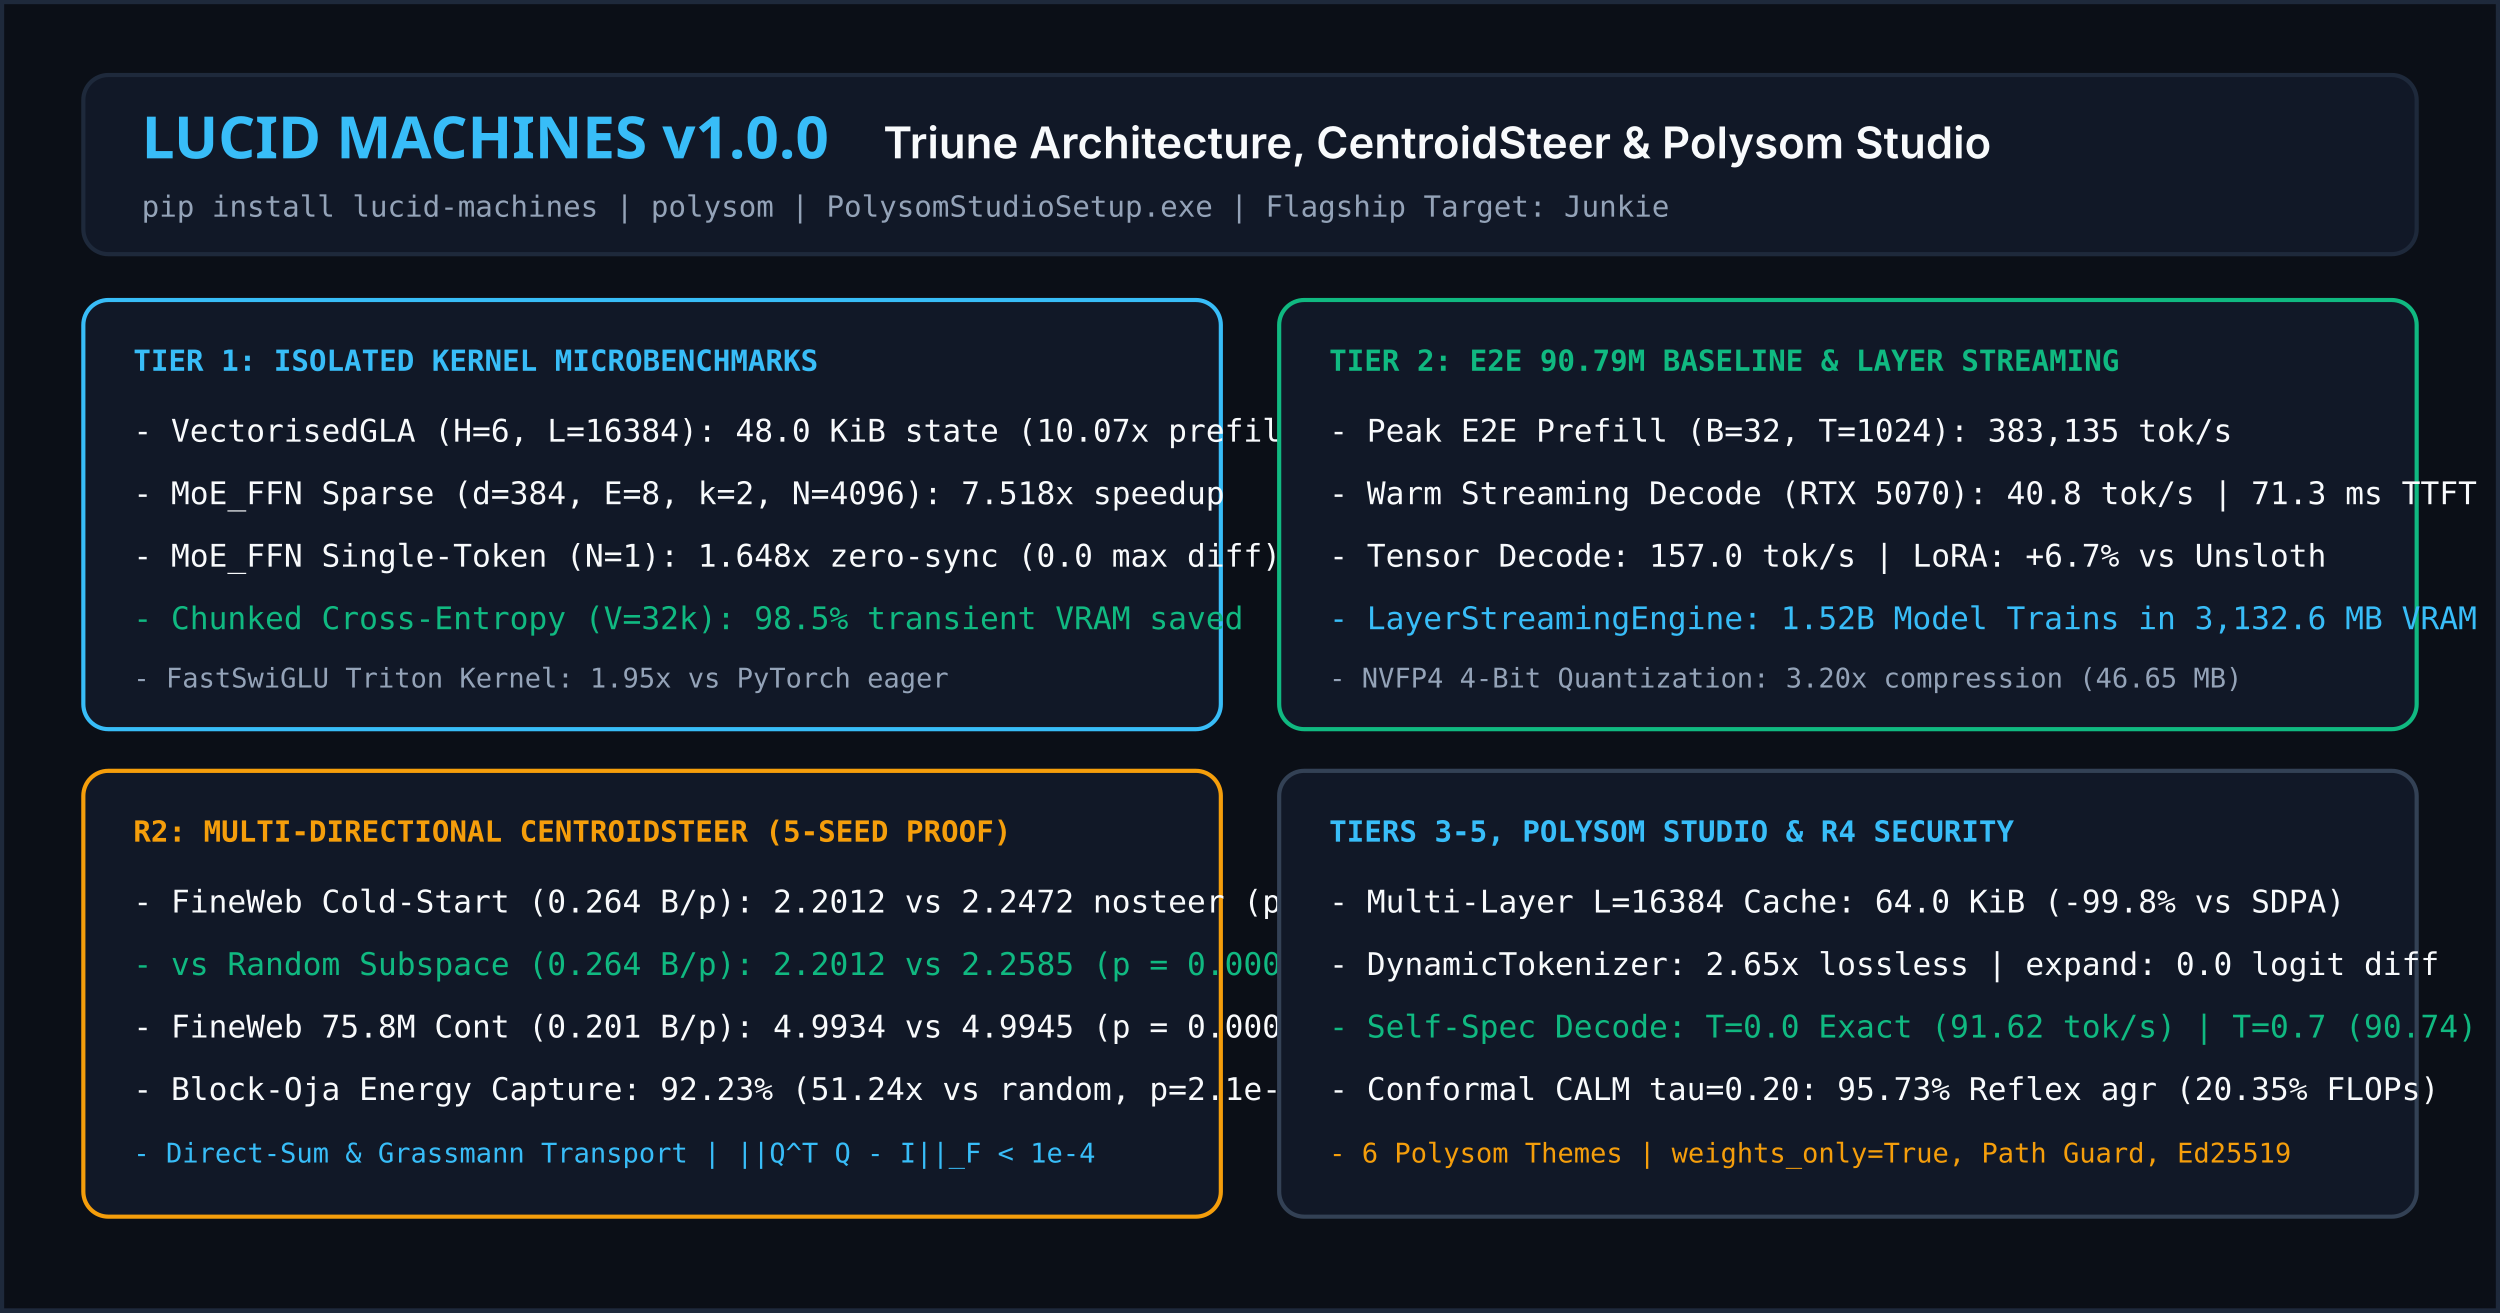
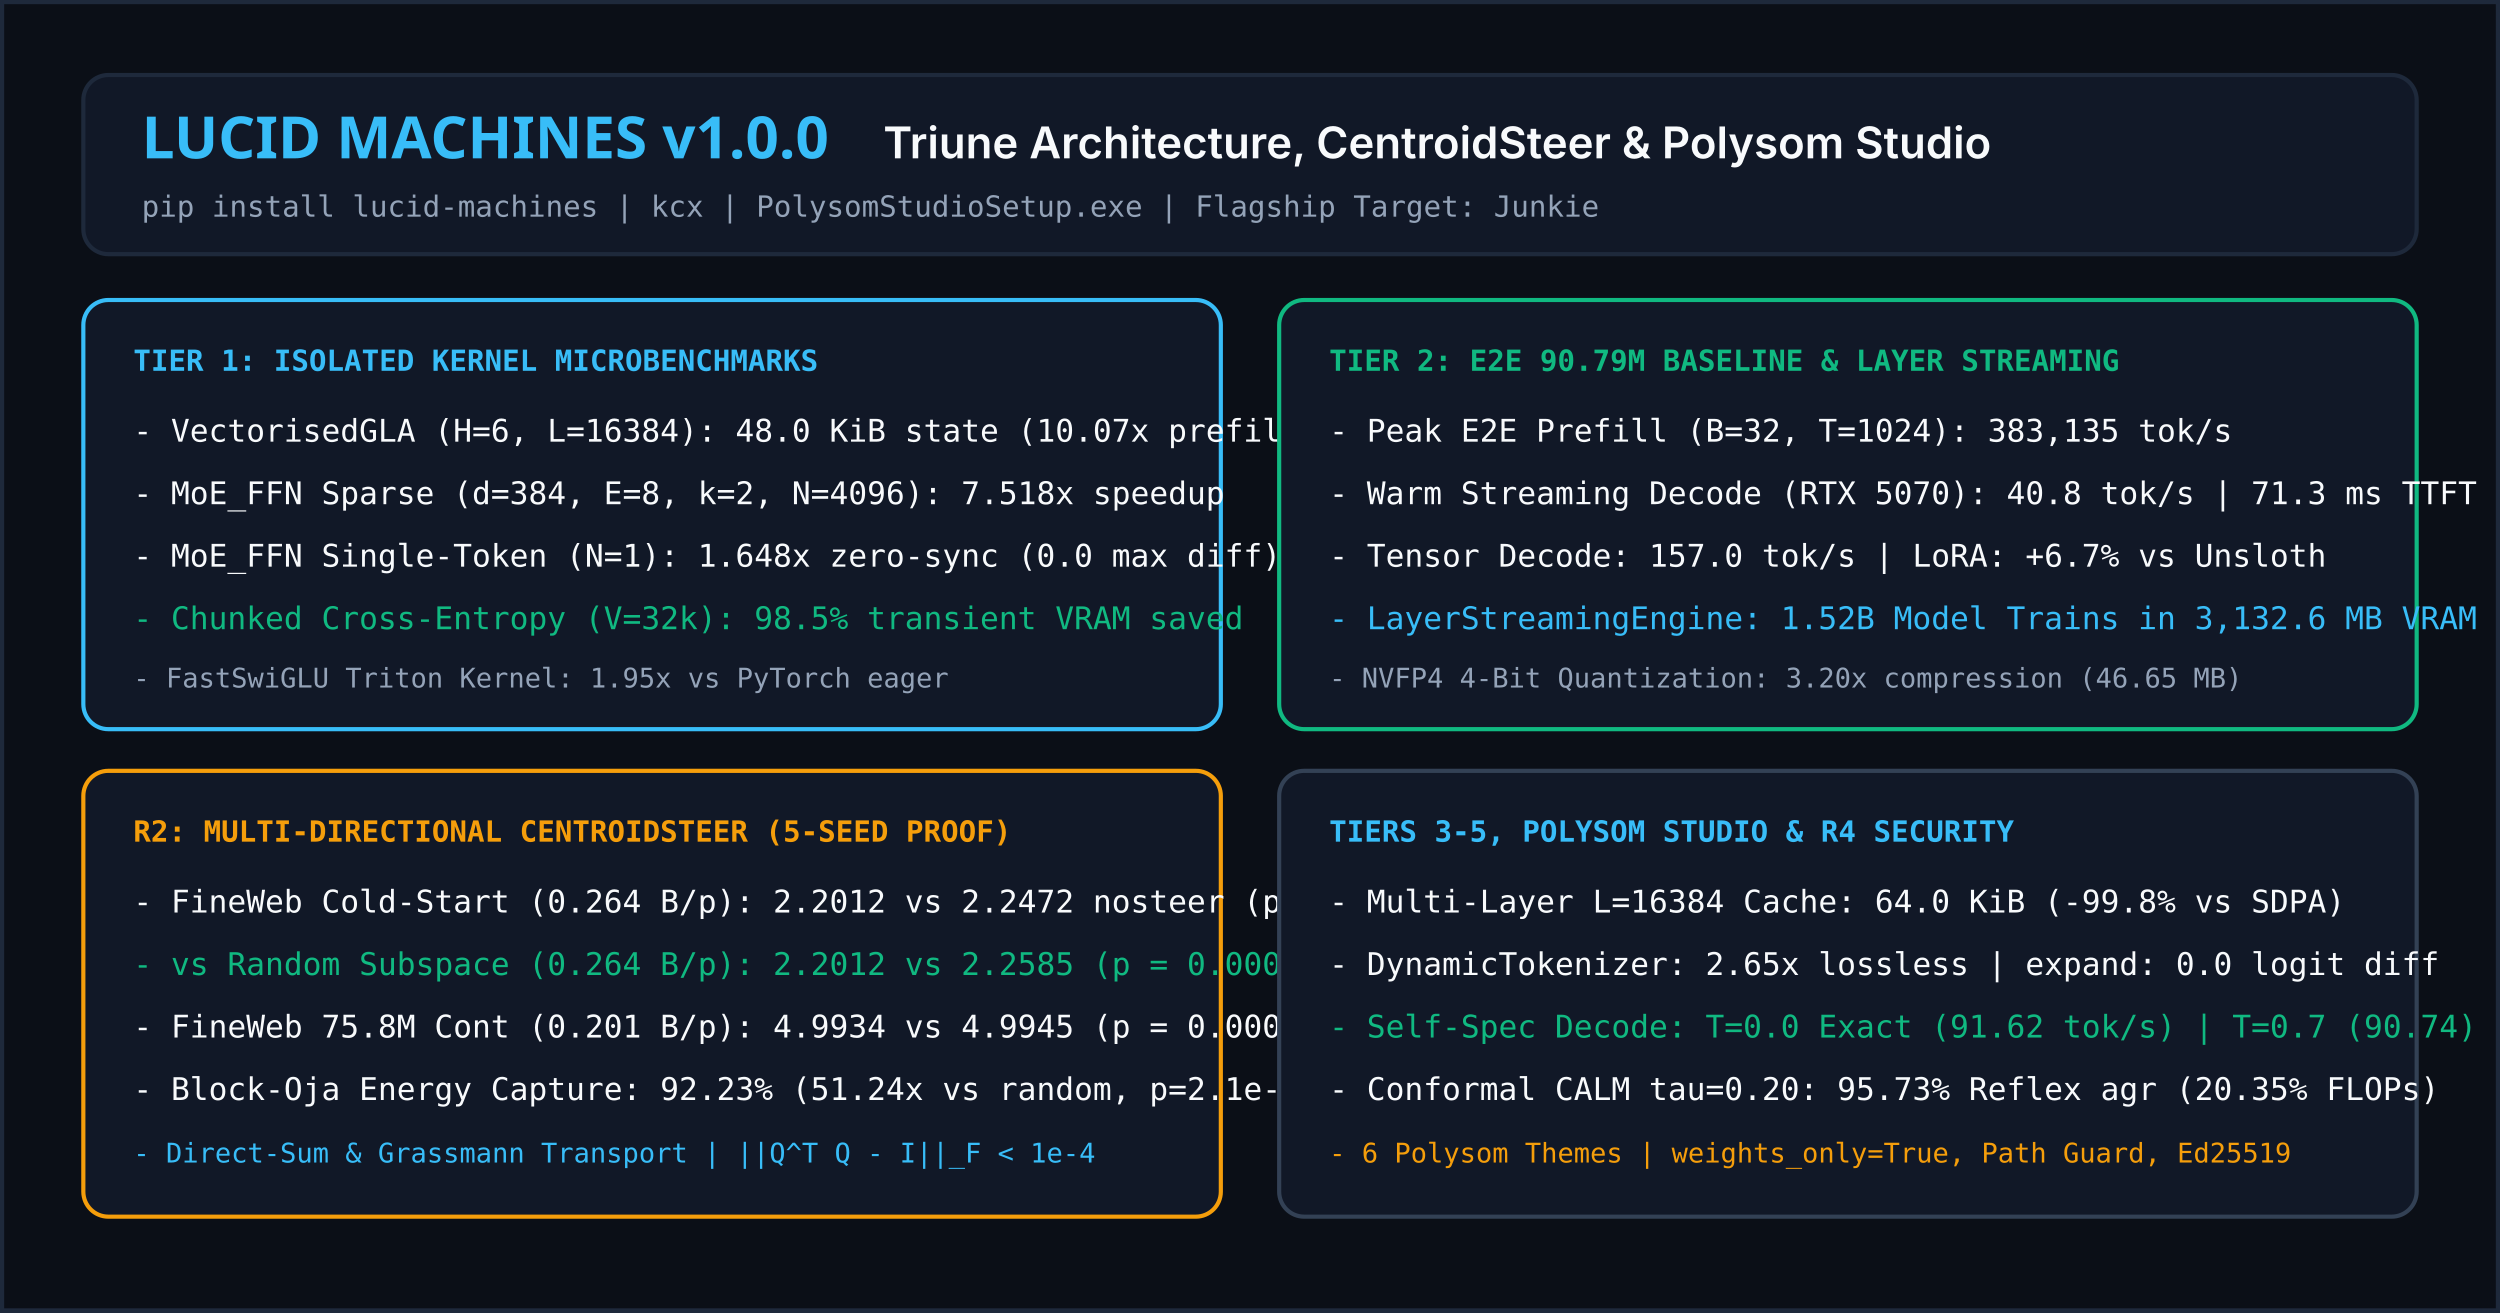
<svg xmlns="http://www.w3.org/2000/svg" viewBox="0 0 1200 630" width="1200" height="630" role="img" aria-label="Lucid Machines v1.0.0 Benchmark and Architecture Card">
  <rect x="0" y="0" width="1200" height="630" fill="#0B0F17" stroke="#1E293B" stroke-width="4" />
  <rect x="40" y="36" width="1120" height="86" rx="12" fill="#111827" stroke="#1E293B" stroke-width="2" />
  <text x="68" y="76" fill="#38BDF8" font-family="Outfit, Segoe UI, sans-serif" font-size="28" font-weight="800">LUCID MACHINES v1.0.0</text>
  <text x="424" y="76" fill="#F8FAFC" font-family="Inter, Segoe UI, sans-serif" font-size="21" font-weight="600">Triune Architecture, CentroidSteer &amp; Polysom Studio</text>
-   <text x="68" y="104" fill="#94A3B8" font-family="Fira Code, Consolas, monospace" font-size="14">pip install lucid-machines  |  polysom  |  PolysomStudioSetup.exe  |  Flagship Target: Junkie</text>
+   <text x="68" y="104" fill="#94A3B8" font-family="Fira Code, Consolas, monospace" font-size="14">pip install lucid-machines  |  kcx  |  PolysomStudioSetup.exe  |  Flagship Target: Junkie</text>
  <rect x="40" y="144" width="546" height="206" rx="12" fill="#111827" stroke="#38BDF8" stroke-width="2" />
  <text x="64" y="178" fill="#38BDF8" font-family="Fira Code, Consolas, monospace" font-size="14" font-weight="700">TIER 1: ISOLATED KERNEL MICROBENCHMARKS</text>
  <text x="64" y="212" fill="#F8FAFC" font-family="Fira Code, Consolas, monospace" font-size="15">- VectorisedGLA (H=6, L=16384): 48.0 KiB state (10.07x prefill)</text>
  <text x="64" y="242" fill="#F8FAFC" font-family="Fira Code, Consolas, monospace" font-size="15">- MoE_FFN Sparse (d=384, E=8, k=2, N=4096): 7.518x speedup</text>
  <text x="64" y="272" fill="#F8FAFC" font-family="Fira Code, Consolas, monospace" font-size="15">- MoE_FFN Single-Token (N=1): 1.648x zero-sync (0.0 max diff)</text>
  <text x="64" y="302" fill="#10B981" font-family="Fira Code, Consolas, monospace" font-size="15">- Chunked Cross-Entropy (V=32k): 98.5% transient VRAM saved</text>
  <text x="64" y="330" fill="#94A3B8" font-family="Fira Code, Consolas, monospace" font-size="13">- FastSwiGLU Triton Kernel: 1.95x vs PyTorch eager</text>
  <rect x="614" y="144" width="546" height="206" rx="12" fill="#111827" stroke="#10B981" stroke-width="2" />
  <text x="638" y="178" fill="#10B981" font-family="Fira Code, Consolas, monospace" font-size="14" font-weight="700">TIER 2: E2E 90.79M BASELINE &amp; LAYER STREAMING</text>
  <text x="638" y="212" fill="#F8FAFC" font-family="Fira Code, Consolas, monospace" font-size="15">- Peak E2E Prefill (B=32, T=1024): 383,135 tok/s</text>
  <text x="638" y="242" fill="#F8FAFC" font-family="Fira Code, Consolas, monospace" font-size="15">- Warm Streaming Decode (RTX 5070): 40.8 tok/s | 71.3 ms TTFT</text>
  <text x="638" y="272" fill="#F8FAFC" font-family="Fira Code, Consolas, monospace" font-size="15">- Tensor Decode: 157.0 tok/s | LoRA: +6.7% vs Unsloth</text>
  <text x="638" y="302" fill="#38BDF8" font-family="Fira Code, Consolas, monospace" font-size="15">- LayerStreamingEngine: 1.52B Model Trains in 3,132.6 MB VRAM</text>
  <text x="638" y="330" fill="#94A3B8" font-family="Fira Code, Consolas, monospace" font-size="13">- NVFP4 4-Bit Quantization: 3.20x compression (46.65 MB)</text>
  <rect x="40" y="370" width="546" height="214" rx="12" fill="#111827" stroke="#F59E0B" stroke-width="2" />
  <text x="64" y="404" fill="#F59E0B" font-family="Fira Code, Consolas, monospace" font-size="14" font-weight="700">R2: MULTI-DIRECTIONAL CENTROIDSTEER (5-SEED PROOF)</text>
  <text x="64" y="438" fill="#F8FAFC" font-family="Fira Code, Consolas, monospace" font-size="15">- FineWeb Cold-Start (0.264 B/p): 2.2012 vs 2.2472 nosteer (p=0.0112)</text>
  <text x="64" y="468" fill="#10B981" font-family="Fira Code, Consolas, monospace" font-size="15">- vs Random Subspace (0.264 B/p): 2.2012 vs 2.2585 (p = 0.0006)</text>
  <text x="64" y="498" fill="#F8FAFC" font-family="Fira Code, Consolas, monospace" font-size="15">- FineWeb 75.8M Cont (0.201 B/p): 4.9934 vs 4.9945 (p = 0.0004)</text>
  <text x="64" y="528" fill="#F8FAFC" font-family="Fira Code, Consolas, monospace" font-size="15">- Block-Oja Energy Capture: 92.23% (51.24x vs random, p=2.1e-8)</text>
  <text x="64" y="558" fill="#38BDF8" font-family="Fira Code, Consolas, monospace" font-size="13">- Direct-Sum &amp; Grassmann Transport | ||Q^T Q - I||_F &lt; 1e-4</text>
  <rect x="614" y="370" width="546" height="214" rx="12" fill="#111827" stroke="#334155" stroke-width="2" />
  <text x="638" y="404" fill="#38BDF8" font-family="Fira Code, Consolas, monospace" font-size="14" font-weight="700">TIERS 3-5, POLYSOM STUDIO &amp; R4 SECURITY</text>
  <text x="638" y="438" fill="#F8FAFC" font-family="Fira Code, Consolas, monospace" font-size="15">- Multi-Layer L=16384 Cache: 64.0 KiB (-99.8% vs SDPA)</text>
  <text x="638" y="468" fill="#F8FAFC" font-family="Fira Code, Consolas, monospace" font-size="15">- DynamicTokenizer: 2.65x lossless | expand: 0.0 logit diff</text>
  <text x="638" y="498" fill="#10B981" font-family="Fira Code, Consolas, monospace" font-size="15">- Self-Spec Decode: T=0.0 Exact (91.62 tok/s) | T=0.7 (90.74)</text>
  <text x="638" y="528" fill="#F8FAFC" font-family="Fira Code, Consolas, monospace" font-size="15">- Conformal CALM tau=0.20: 95.73% Reflex agr (20.35% FLOPs)</text>
  <text x="638" y="558" fill="#F59E0B" font-family="Fira Code, Consolas, monospace" font-size="13">- 6 Polysom Themes | weights_only=True, Path Guard, Ed25519</text>
</svg>
